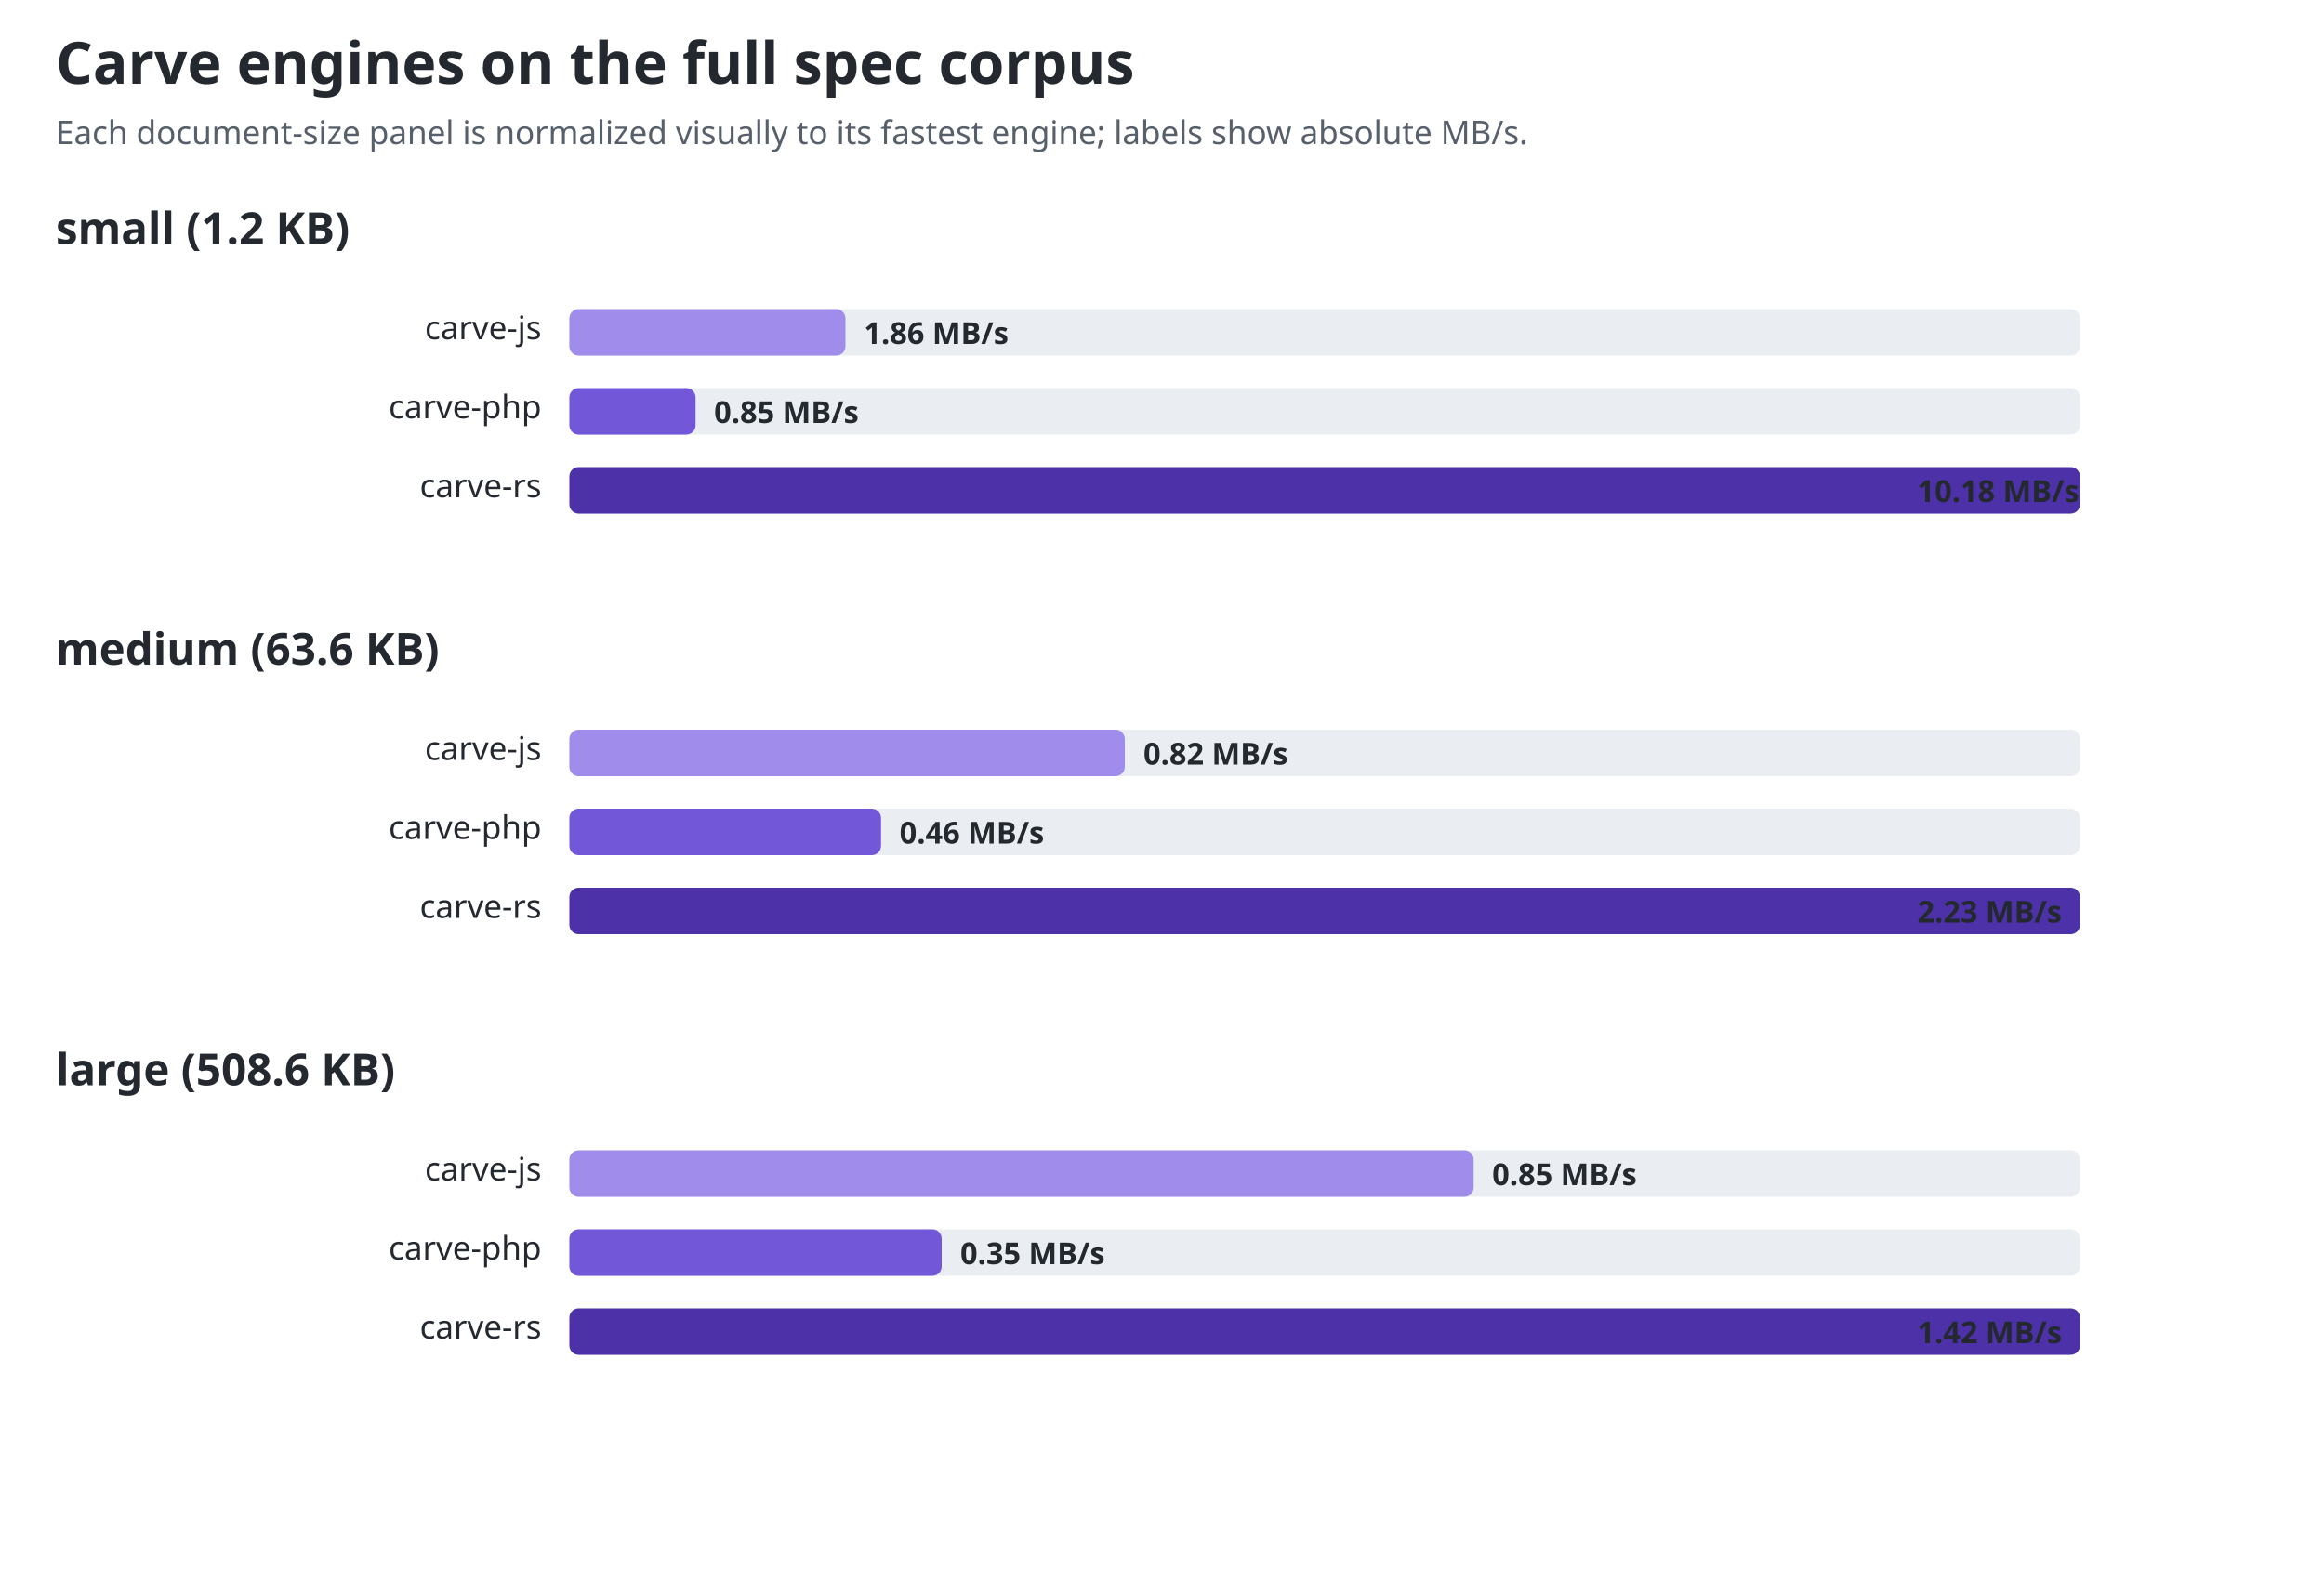
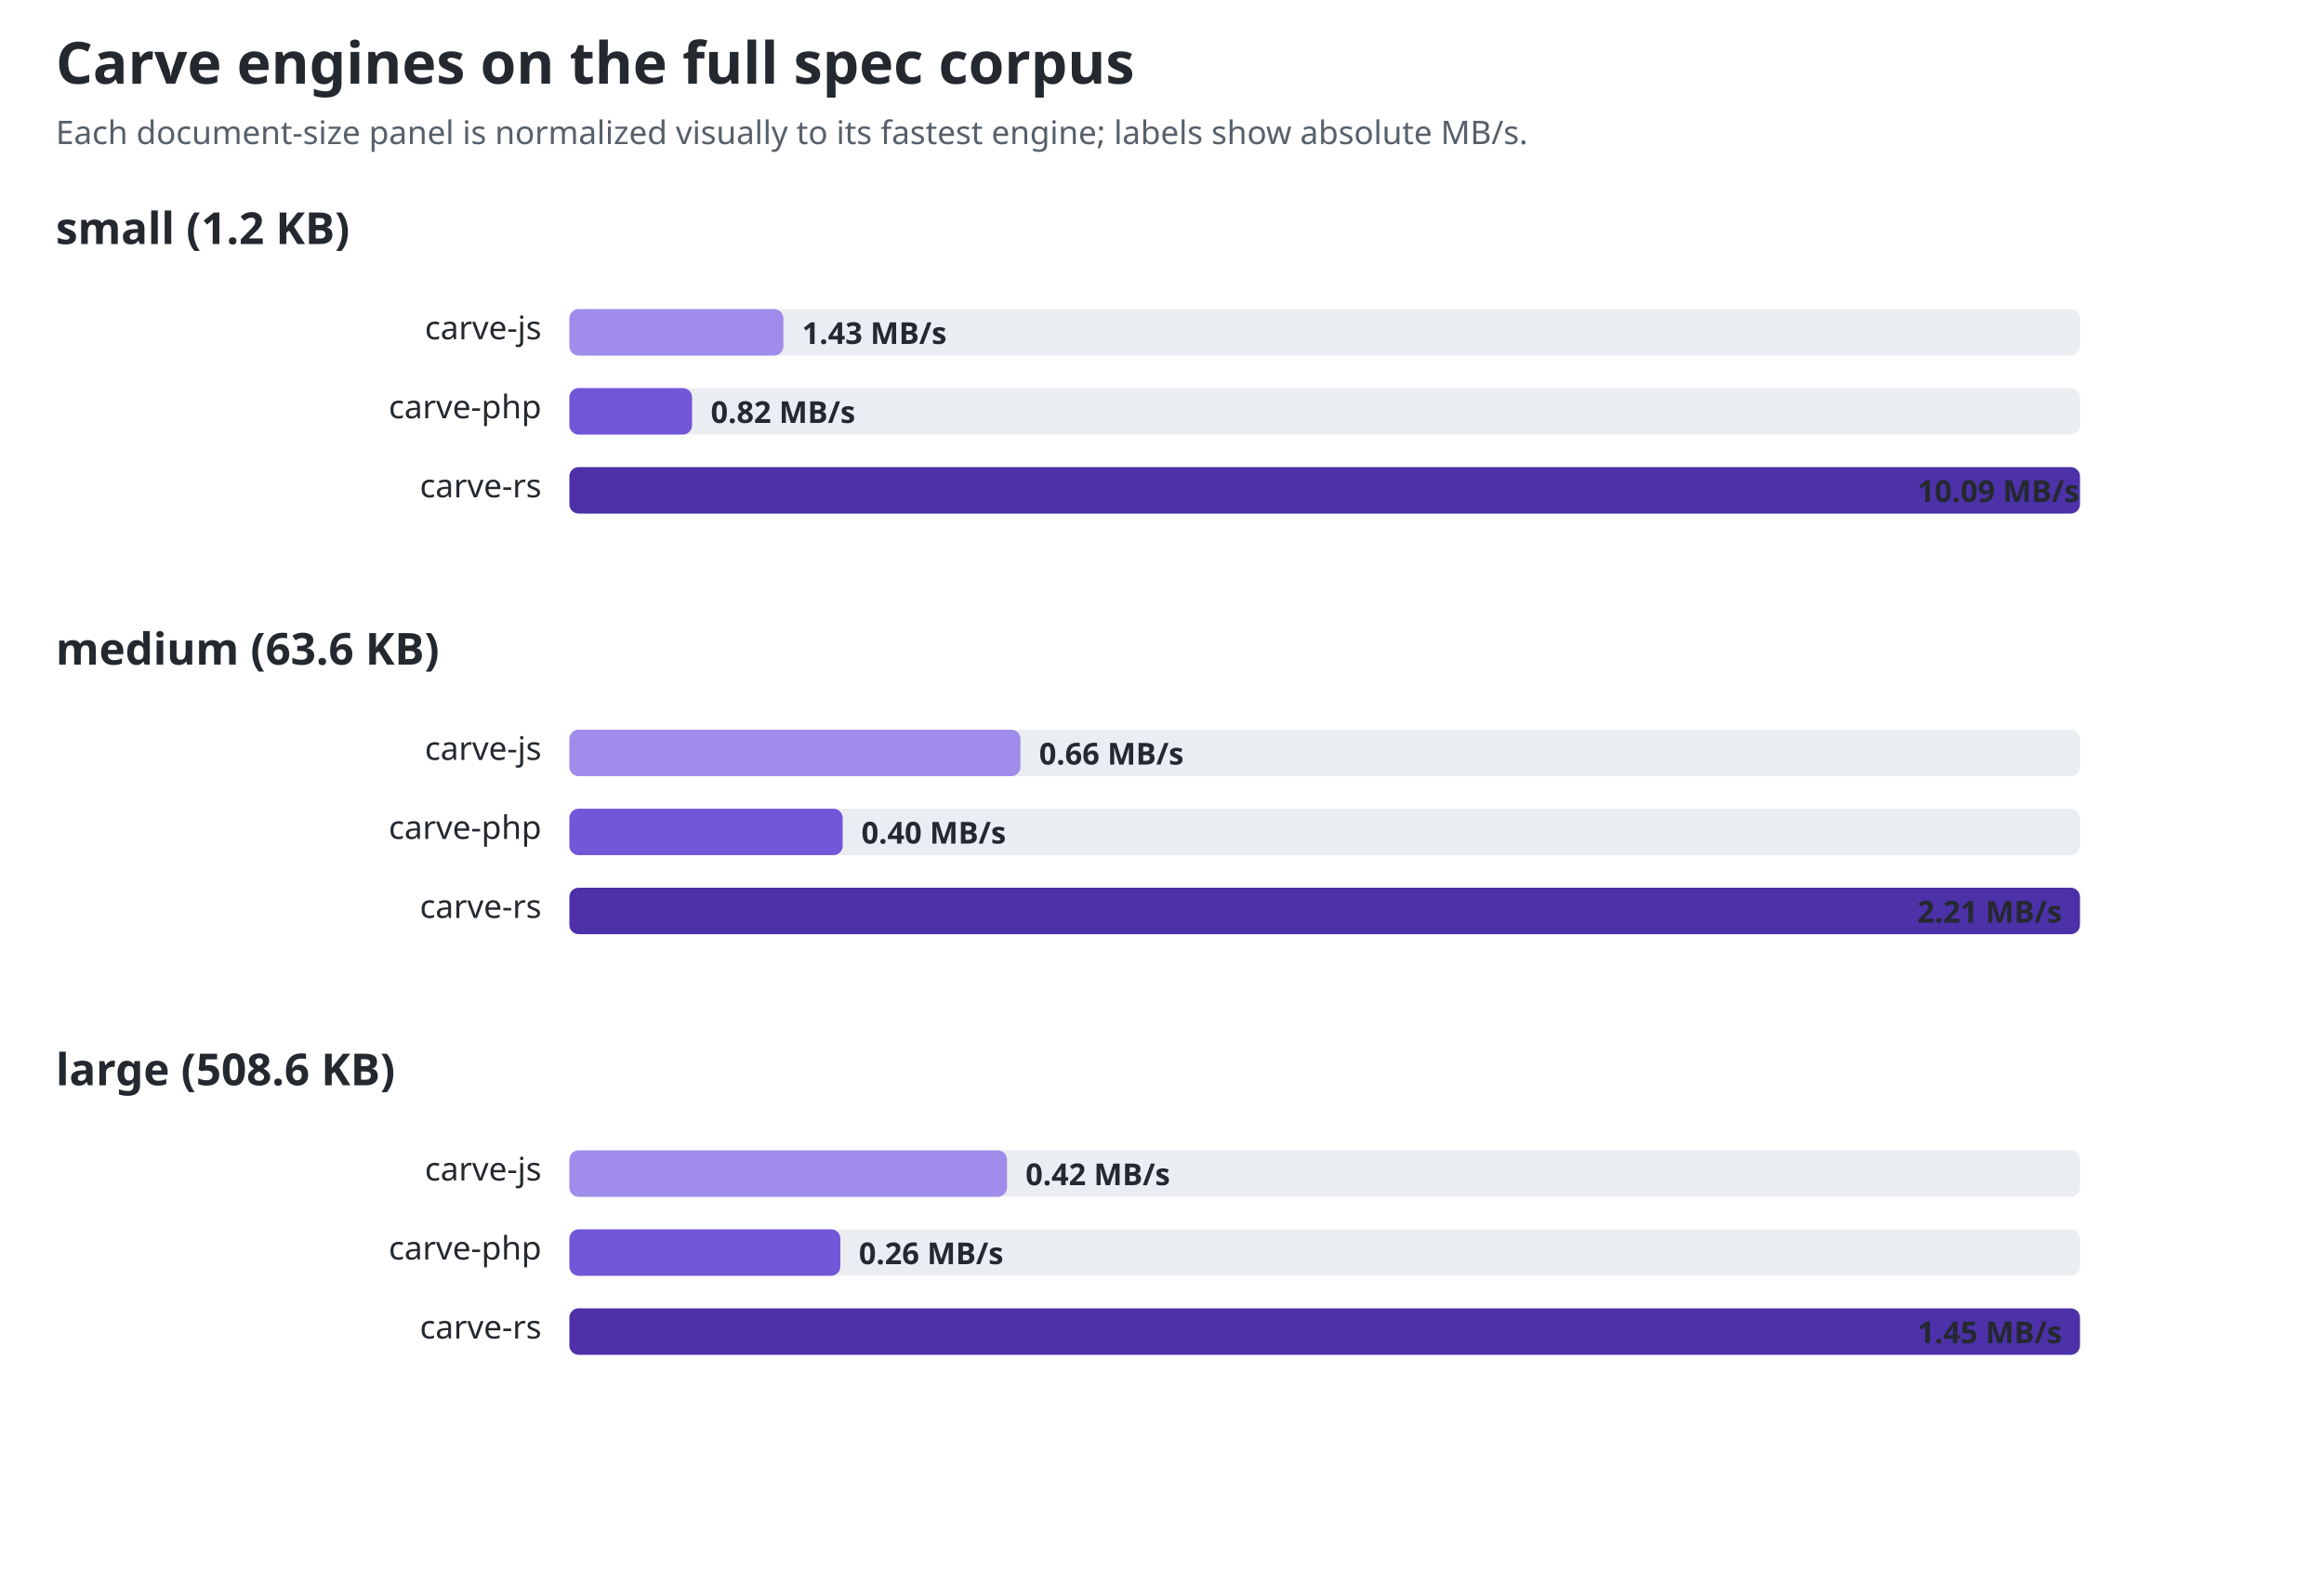
<svg xmlns="http://www.w3.org/2000/svg" width="1000" height="681" viewBox="0 0 1000 681" role="img" aria-labelledby="title desc">
  <style>text{font-family:ui-sans-serif,system-ui,sans-serif;fill:#24292f}.title{font-size:25px;font-weight:700}.sub{font-size:14px;fill:#57606a}.group{font-size:19px;font-weight:650}.label{font-size:14px}.value{font-size:13px;font-weight:650;fill:#24292f}.track{fill:#eaeef2}@media(prefers-color-scheme:dark){text,.value{fill:#f0f6fc}.sub{fill:#8c959f}.track{fill:#30363d}}</style>
  <text id="chart-title" class="title" x="24" y="36">Carve engines on the full spec corpus</text>
  <text class="sub" x="24" y="62">Each document-size panel is normalized visually to its fastest engine; labels show absolute MB/s.</text>
  <text class="group" x="24" y="105">small (1.2 KB)</text>
  <text class="label" x="233" y="146" text-anchor="end">carve-js</text>
  <rect class="track" x="245" y="133" width="650" height="20" rx="4" />
-   <rect x="245" y="133" width="118.8" height="20" rx="4" fill="#a08ceb" />
-   <text class="value" x="371.762" y="148">1.86 MB/s</text>
+   <rect x="245" y="133" width="92.1" height="20" rx="4" fill="#a08ceb" />
+   <text class="value" x="345.121" y="148">1.43 MB/s</text>
  <text class="label" x="233" y="180" text-anchor="end">carve-php</text>
  <rect class="track" x="245" y="167" width="650" height="20" rx="4" />
-   <rect x="245" y="167" width="54.3" height="20" rx="4" fill="#7357d9" />
-   <text class="value" x="307.273" y="182">0.85 MB/s</text>
+   <rect x="245" y="167" width="52.8" height="20" rx="4" fill="#7357d9" />
+   <text class="value" x="305.825" y="182">0.82 MB/s</text>
  <text class="label" x="233" y="214" text-anchor="end">carve-rs</text>
  <rect class="track" x="245" y="201" width="650" height="20" rx="4" />
  <rect x="245" y="201" width="650.0" height="20" rx="4" fill="#4c31a8" />
-   <text class="value" x="825" y="216">10.18 MB/s</text>
+   <text class="value" x="825" y="216">10.09 MB/s</text>
  <text class="group" x="24" y="286">medium (63.6 KB)</text>
  <text class="label" x="233" y="327" text-anchor="end">carve-js</text>
  <rect class="track" x="245" y="314" width="650" height="20" rx="4" />
-   <rect x="245" y="314" width="239.0" height="20" rx="4" fill="#a08ceb" />
-   <text class="value" x="492.013" y="329">0.82 MB/s</text>
+   <rect x="245" y="314" width="194.1" height="20" rx="4" fill="#a08ceb" />
+   <text class="value" x="447.118" y="329">0.66 MB/s</text>
  <text class="label" x="233" y="361" text-anchor="end">carve-php</text>
  <rect class="track" x="245" y="348" width="650" height="20" rx="4" />
-   <rect x="245" y="348" width="134.1" height="20" rx="4" fill="#7357d9" />
-   <text class="value" x="387.081" y="363">0.46 MB/s</text>
+   <rect x="245" y="348" width="117.6" height="20" rx="4" fill="#7357d9" />
+   <text class="value" x="370.647" y="363">0.40 MB/s</text>
  <text class="label" x="233" y="395" text-anchor="end">carve-rs</text>
  <rect class="track" x="245" y="382" width="650" height="20" rx="4" />
  <rect x="245" y="382" width="650.0" height="20" rx="4" fill="#4c31a8" />
-   <text class="value" x="825" y="397">2.23 MB/s</text>
+   <text class="value" x="825" y="397">2.21 MB/s</text>
  <text class="group" x="24" y="467">large (508.6 KB)</text>
  <text class="label" x="233" y="508" text-anchor="end">carve-js</text>
  <rect class="track" x="245" y="495" width="650" height="20" rx="4" />
-   <rect x="245" y="495" width="389.1" height="20" rx="4" fill="#a08ceb" />
-   <text class="value" x="642.085" y="510">0.85 MB/s</text>
+   <rect x="245" y="495" width="188.3" height="20" rx="4" fill="#a08ceb" />
+   <text class="value" x="441.276" y="510">0.42 MB/s</text>
  <text class="label" x="233" y="542" text-anchor="end">carve-php</text>
  <rect class="track" x="245" y="529" width="650" height="20" rx="4" />
-   <rect x="245" y="529" width="160.2" height="20" rx="4" fill="#7357d9" />
-   <text class="value" x="413.211" y="544">0.35 MB/s</text>
+   <rect x="245" y="529" width="116.6" height="20" rx="4" fill="#7357d9" />
+   <text class="value" x="369.552" y="544">0.26 MB/s</text>
  <text class="label" x="233" y="576" text-anchor="end">carve-rs</text>
  <rect class="track" x="245" y="563" width="650" height="20" rx="4" />
  <rect x="245" y="563" width="650.0" height="20" rx="4" fill="#4c31a8" />
-   <text class="value" x="825" y="578">1.42 MB/s</text>
+   <text class="value" x="825" y="578">1.45 MB/s</text>
</svg>
